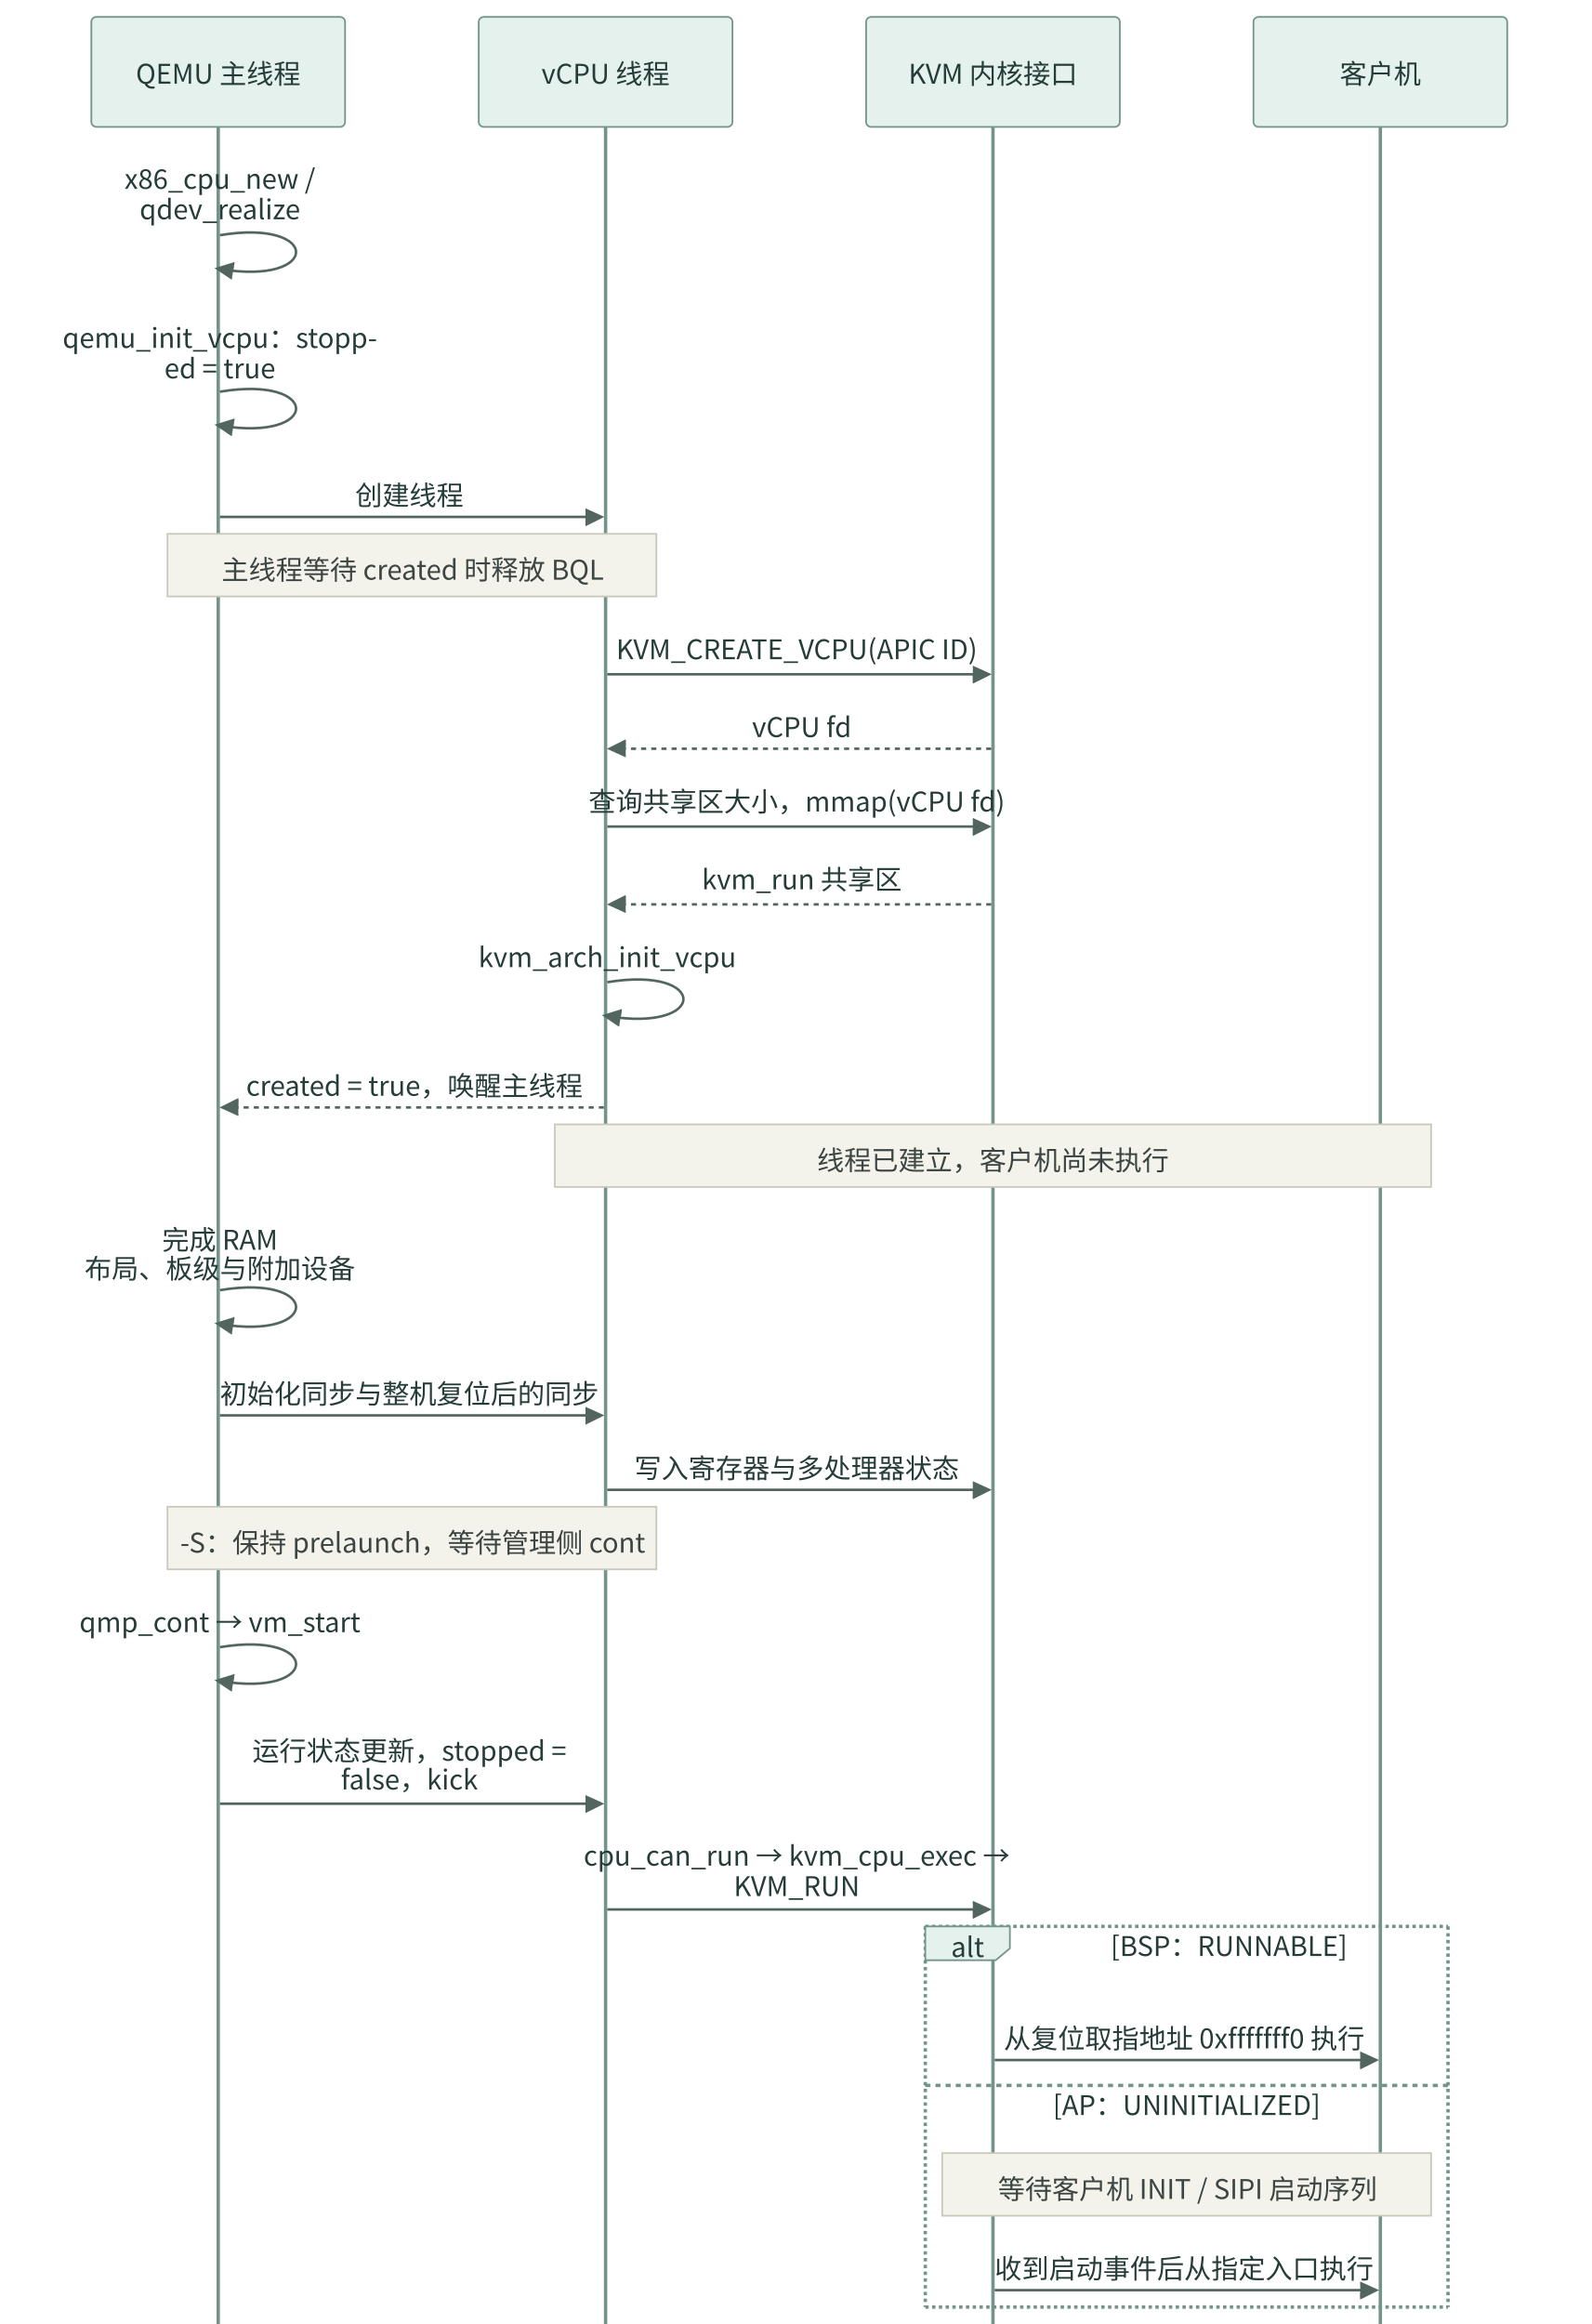
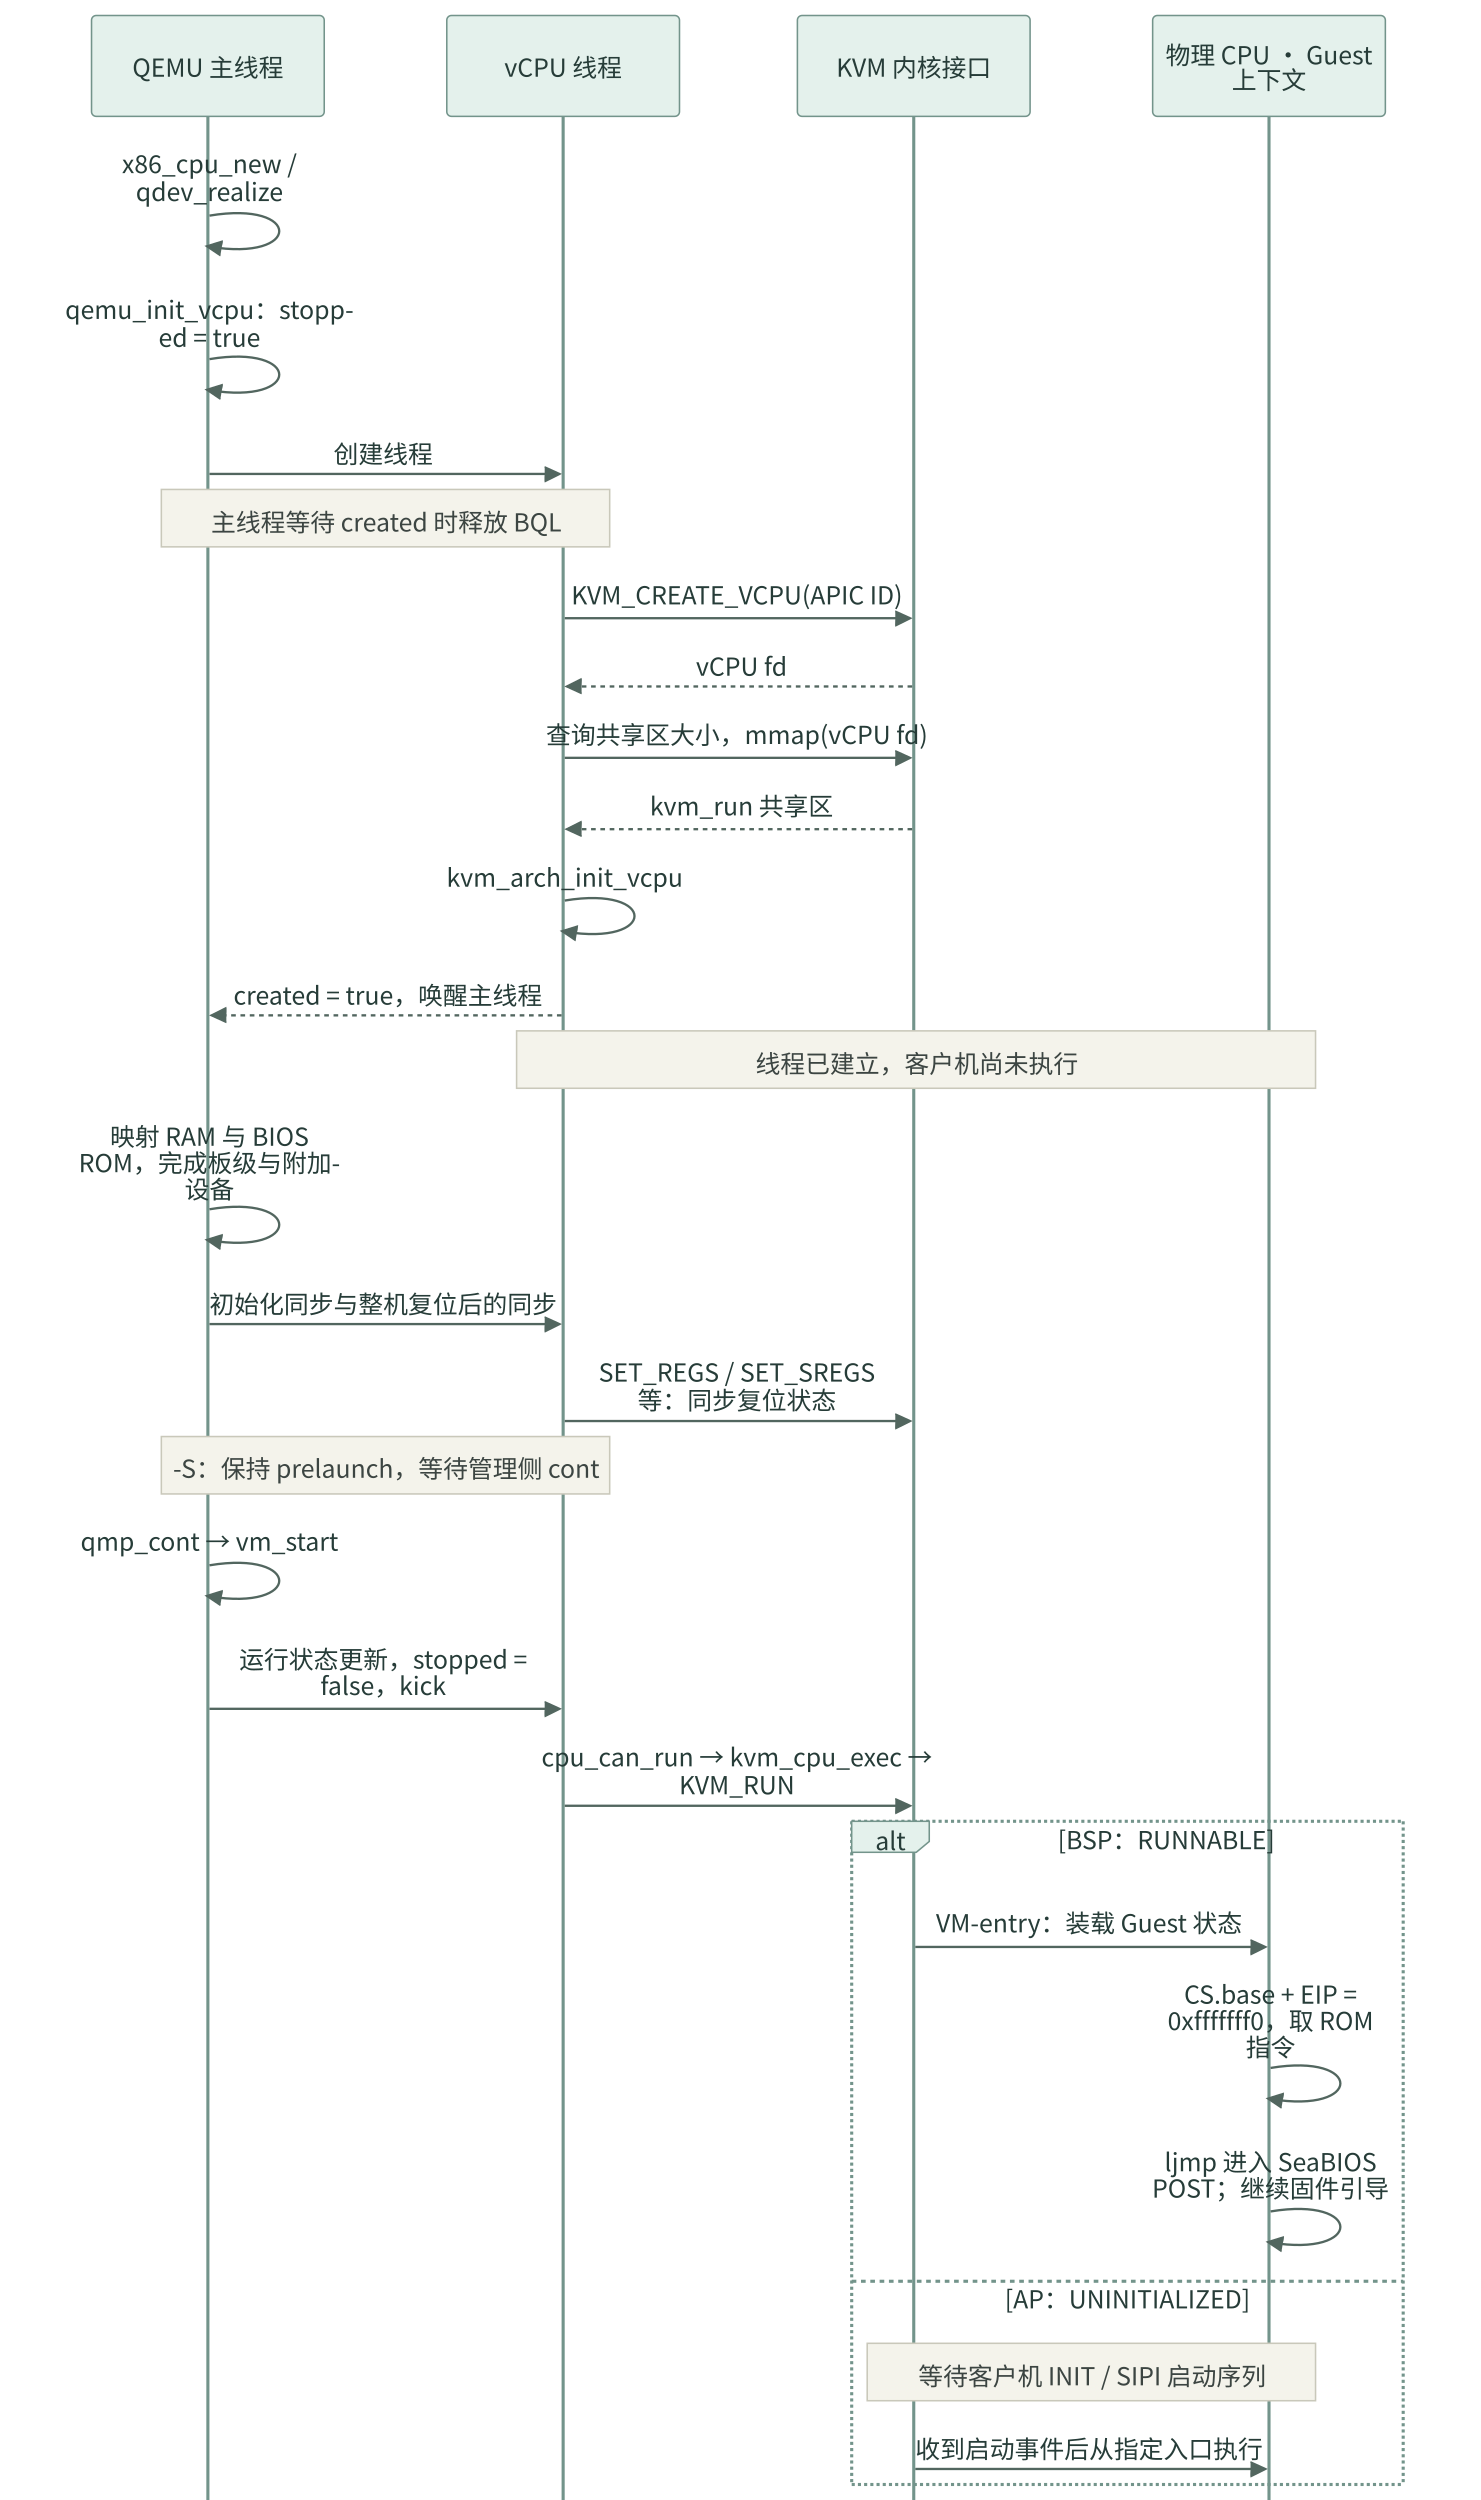
- <svg xmlns="http://www.w3.org/2000/svg" id="my-svg" width="941" style="max-width: 941px; background-color: transparent;" viewBox="-54 -10 941 1373.5" role="graphics-document document" aria-roledescription="sequence" aria-describedby="chart-desc-my-svg" aria-labelledby="chart-title-my-svg" height="1373.5">
+ <svg xmlns="http://www.w3.org/2000/svg" id="my-svg" width="954.5" style="max-width: 954.5px; background-color: transparent;" viewBox="-59 -10 954.5 1611.5" role="graphics-document document" aria-roledescription="sequence" aria-describedby="chart-desc-my-svg" aria-labelledby="chart-title-my-svg" height="1611.5">
  <g>
-     <line id="actor3" x1="762" y1="65" x2="762" y2="2000" class="actor-line 200" stroke-width="0.5px" stroke="#999" name="G" data-et="life-line" data-id="G" />
+     <line id="actor3" x1="759" y1="65" x2="759" y2="2000" class="actor-line 200" stroke-width="0.5px" stroke="#999" name="G" data-et="life-line" data-id="G" />
    <g id="root-3" data-et="participant" data-type="participant" data-id="G">
-       <rect x="687" y="0" fill="#eaeaea" stroke="#666" width="150" height="65" name="G" rx="3" ry="3" class="actor actor-top" />
-       <text x="762" y="32.5" dominant-baseline="central" alignment-baseline="central" class="actor actor-box" style="text-anchor: middle; font-size: 16px; font-weight: 400;">
-         <tspan x="762" dy="0">客户机</tspan>
+       <rect x="684" y="0" fill="#eaeaea" stroke="#666" width="150" height="65" name="G" rx="3" ry="3" class="actor actor-top" />
+       <text x="759" y="32.5" dominant-baseline="central" alignment-baseline="central" class="actor actor-box" style="text-anchor: middle; font-size: 16px; font-weight: 400;">
+         <tspan x="759" dy="-8">物理 CPU · Guest</tspan>
+       </text>
+       <text x="759" y="32.5" dominant-baseline="central" alignment-baseline="central" class="actor actor-box" style="text-anchor: middle; font-size: 16px; font-weight: 400;">
+         <tspan x="759" dy="8">上下文</tspan>
      </text>
    </g>
  </g>
  <g>
-     <line id="actor2" x1="533" y1="65" x2="533" y2="2000" class="actor-line 200" stroke-width="0.5px" stroke="#999" name="K" data-et="life-line" data-id="K" />
+     <line id="actor2" x1="530" y1="65" x2="530" y2="2000" class="actor-line 200" stroke-width="0.5px" stroke="#999" name="K" data-et="life-line" data-id="K" />
    <g id="root-2" data-et="participant" data-type="participant" data-id="K">
-       <rect x="458" y="0" fill="#eaeaea" stroke="#666" width="150" height="65" name="K" rx="3" ry="3" class="actor actor-top" />
-       <text x="533" y="32.5" dominant-baseline="central" alignment-baseline="central" class="actor actor-box" style="text-anchor: middle; font-size: 16px; font-weight: 400;">
-         <tspan x="533" dy="0">KVM 内核接口</tspan>
+       <rect x="455" y="0" fill="#eaeaea" stroke="#666" width="150" height="65" name="K" rx="3" ry="3" class="actor actor-top" />
+       <text x="530" y="32.5" dominant-baseline="central" alignment-baseline="central" class="actor actor-box" style="text-anchor: middle; font-size: 16px; font-weight: 400;">
+         <tspan x="530" dy="0">KVM 内核接口</tspan>
      </text>
    </g>
  </g>
  <g>
    <line id="actor1" x1="304" y1="65" x2="304" y2="2000" class="actor-line 200" stroke-width="0.5px" stroke="#999" name="V" data-et="life-line" data-id="V" />
    <g id="root-1" data-et="participant" data-type="participant" data-id="V">
      <rect x="229" y="0" fill="#eaeaea" stroke="#666" width="150" height="65" name="V" rx="3" ry="3" class="actor actor-top" />
      <text x="304" y="32.5" dominant-baseline="central" alignment-baseline="central" class="actor actor-box" style="text-anchor: middle; font-size: 16px; font-weight: 400;">
        <tspan x="304" dy="0">vCPU 线程</tspan>
      </text>
    </g>
  </g>
  <g>
    <line id="actor0" x1="75" y1="65" x2="75" y2="2000" class="actor-line 200" stroke-width="0.5px" stroke="#999" name="Q" data-et="life-line" data-id="Q" />
    <g id="root-0" data-et="participant" data-type="participant" data-id="Q">
      <rect x="0" y="0" fill="#eaeaea" stroke="#666" width="150" height="65" name="Q" rx="3" ry="3" class="actor actor-top" />
      <text x="75" y="32.5" dominant-baseline="central" alignment-baseline="central" class="actor actor-box" style="text-anchor: middle; font-size: 16px; font-weight: 400;">
        <tspan x="75" dy="0">QEMU 主线程</tspan>
      </text>
    </g>
  </g>
  <style>#my-svg{font-family:Noto Sans CJK SC,Microsoft YaHei,sans-serif;font-size:15px;fill:#263c38;}@keyframes edge-animation-frame{from{stroke-dashoffset:0;}}@keyframes dash{to{stroke-dashoffset:0;}}#my-svg .edge-animation-slow{stroke-dasharray:9,5!important;stroke-dashoffset:900;animation:dash 50s linear infinite;stroke-linecap:round;}#my-svg .edge-animation-fast{stroke-dasharray:9,5!important;stroke-dashoffset:900;animation:dash 20s linear infinite;stroke-linecap:round;}#my-svg .error-icon{fill:#f5f4f1;}#my-svg .error-text{fill:#0a0b0e;stroke:#0a0b0e;}#my-svg .edge-thickness-normal{stroke-width:1px;}#my-svg .edge-thickness-thick{stroke-width:3.5px;}#my-svg .edge-pattern-solid{stroke-dasharray:0;}#my-svg .edge-thickness-invisible{stroke-width:0;fill:none;}#my-svg .edge-pattern-dashed{stroke-dasharray:3;}#my-svg .edge-pattern-dotted{stroke-dasharray:2;}#my-svg .marker{fill:#738b87;stroke:#738b87;}#my-svg .marker.cross{stroke:#738b87;}#my-svg svg{font-family:Noto Sans CJK SC,Microsoft YaHei,sans-serif;font-size:15px;}#my-svg p{margin:0;}#my-svg .actor{stroke:#73948b;fill:#e4f1ec;stroke-width:1;}#my-svg rect.actor.outer-path[data-look="neo"]{filter:drop-shadow( 1px 2px 2px rgba(185,185,185,1));}#my-svg rect.note[data-look="neo"]{stroke:#c9c8ba;fill:#f4f3eb;filter:drop-shadow( 1px 2px 2px rgba(185,185,185,1));}#my-svg text.actor&gt;tspan{fill:#263c38;stroke:none;}#my-svg .actor-line{stroke:#73948b;}#my-svg .innerArc{stroke-width:1.5;stroke-dasharray:none;}#my-svg .messageLine0{stroke-width:1.5;stroke-dasharray:none;stroke:#52665f;}#my-svg .messageLine1{stroke-width:1.5;stroke-dasharray:2,2;stroke:#52665f;}#my-svg [id$="-arrowhead"] path{fill:#52665f;stroke:#52665f;}#my-svg .sequenceNumber{fill:#8c7478;}#my-svg [id$="-sequencenumber"]{fill:#52665f;}#my-svg [id$="-crosshead"] path{fill:#52665f;stroke:#52665f;}#my-svg .messageText{fill:#263c38;stroke:none;}#my-svg .labelBox{stroke:#73948b;fill:#e4f1ec;filter:none;}#my-svg .labelText,#my-svg .labelText&gt;tspan{fill:#263c38;stroke:none;}#my-svg .loopText,#my-svg .loopText&gt;tspan{fill:#263c38;stroke:none;}#my-svg .sectionTitle,#my-svg .sectionTitle&gt;tspan{fill:#263c38;stroke:none;}#my-svg .loopLine{stroke-width:2px;stroke-dasharray:2,2;stroke:#73948b;fill:#73948b;}#my-svg .note{stroke:#c9c8ba;fill:#f4f3eb;}#my-svg .noteText,#my-svg .noteText&gt;tspan{fill:#3c4542;stroke:none;font-weight:normal;}#my-svg .activation0{fill:#f3f5f2;stroke:hsl(100, 13.043%, 85.49%);}#my-svg .activation1{fill:#f3f5f2;stroke:hsl(100, 13.043%, 85.49%);}#my-svg .activation2{fill:#f3f5f2;stroke:hsl(100, 13.043%, 85.49%);}#my-svg .actorPopupMenu{position:absolute;}#my-svg .actorPopupMenuPanel{position:absolute;fill:#e4f1ec;box-shadow:0px 8px 16px 0px rgba(0,0,0,0.2);filter:drop-shadow(3px 5px 2px rgb(0 0 0 / 0.4));}#my-svg .actor-man circle,#my-svg line{fill:#e4f1ec;stroke-width:2px;}#my-svg g rect.rect{filter:drop-shadow( 1px 2px 2px rgba(185,185,185,1));stroke:#73948b;}#my-svg .node .neo-node{stroke:#73948b;}#my-svg [data-look="neo"].node rect,#my-svg [data-look="neo"].cluster rect,#my-svg [data-look="neo"].node polygon{stroke:url(#my-svg-gradient);filter:drop-shadow( 1px 2px 2px rgba(185,185,185,1));}#my-svg [data-look="neo"].swimlane.cluster rect{filter:none;}#my-svg [data-look="neo"].node path{stroke:url(#my-svg-gradient);stroke-width:1px;}#my-svg [data-look="neo"].node .outer-path{filter:drop-shadow( 1px 2px 2px rgba(185,185,185,1));}#my-svg [data-look="neo"].node .neo-line path{stroke:#73948b;filter:none;}#my-svg [data-look="neo"].node circle{stroke:url(#my-svg-gradient);filter:drop-shadow( 1px 2px 2px rgba(185,185,185,1));}#my-svg [data-look="neo"].node circle .state-start{fill:#000000;}#my-svg [data-look="neo"].icon-shape .icon{fill:url(#my-svg-gradient);filter:drop-shadow( 1px 2px 2px rgba(185,185,185,1));}#my-svg [data-look="neo"].icon-shape .icon-neo path{stroke:url(#my-svg-gradient);filter:drop-shadow( 1px 2px 2px rgba(185,185,185,1));}#my-svg :root{--mermaid-font-family:"trebuchet ms",verdana,arial,sans-serif;}</style>
  <g />
  <defs>
    <symbol id="my-svg-computer" width="24" height="24">
      <path transform="scale(.5)" d="M2 2v13h20v-13h-20zm18 11h-16v-9h16v9zm-10.228 6l.466-1h3.524l.467 1h-4.457zm14.228 3h-24l2-6h2.104l-1.33 4h18.45l-1.297-4h2.073l2 6zm-5-10h-14v-7h14v7z" />
    </symbol>
  </defs>
  <defs>
    <symbol id="my-svg-database" fill-rule="evenodd" clip-rule="evenodd">
      <path transform="scale(.5)" d="M12.258.001l.256.004.255.005.253.008.251.01.249.012.247.015.246.016.242.019.241.02.239.023.236.024.233.027.231.028.229.031.225.032.223.034.22.036.217.038.214.04.211.041.208.043.205.045.201.046.198.048.194.05.191.051.187.053.183.054.18.056.175.057.172.059.168.06.163.061.16.063.155.064.15.066.074.033.073.033.071.034.07.034.069.035.068.035.067.035.066.035.064.036.064.036.062.036.06.036.06.037.058.037.058.037.055.038.055.038.053.038.052.038.051.039.05.039.048.039.047.039.045.04.044.04.043.04.041.04.04.041.039.041.037.041.036.041.034.041.033.042.032.042.03.042.029.042.027.042.026.043.024.043.023.043.021.043.02.043.018.044.017.043.015.044.013.044.012.044.011.045.009.044.007.045.006.045.004.045.002.045.001.045v17l-.001.045-.002.045-.004.045-.006.045-.007.045-.009.044-.011.045-.012.044-.013.044-.015.044-.017.043-.018.044-.02.043-.021.043-.023.043-.024.043-.026.043-.027.042-.029.042-.03.042-.032.042-.033.042-.034.041-.036.041-.037.041-.039.041-.04.041-.041.04-.043.04-.044.04-.045.04-.047.039-.048.039-.05.039-.051.039-.052.038-.053.038-.055.038-.055.038-.058.037-.058.037-.06.037-.06.036-.062.036-.064.036-.064.036-.066.035-.067.035-.068.035-.069.035-.07.034-.071.034-.073.033-.074.033-.15.066-.155.064-.16.063-.163.061-.168.06-.172.059-.175.057-.18.056-.183.054-.187.053-.191.051-.194.05-.198.048-.201.046-.205.045-.208.043-.211.041-.214.04-.217.038-.22.036-.223.034-.225.032-.229.031-.231.028-.233.027-.236.024-.239.023-.241.02-.242.019-.246.016-.247.015-.249.012-.251.01-.253.008-.255.005-.256.004-.258.001-.258-.001-.256-.004-.255-.005-.253-.008-.251-.01-.249-.012-.247-.015-.245-.016-.243-.019-.241-.02-.238-.023-.236-.024-.234-.027-.231-.028-.228-.031-.226-.032-.223-.034-.22-.036-.217-.038-.214-.04-.211-.041-.208-.043-.204-.045-.201-.046-.198-.048-.195-.05-.19-.051-.187-.053-.184-.054-.179-.056-.176-.057-.172-.059-.167-.06-.164-.061-.159-.063-.155-.064-.151-.066-.074-.033-.072-.033-.072-.034-.07-.034-.069-.035-.068-.035-.067-.035-.066-.035-.064-.036-.063-.036-.062-.036-.061-.036-.06-.037-.058-.037-.057-.037-.056-.038-.055-.038-.053-.038-.052-.038-.051-.039-.049-.039-.049-.039-.046-.039-.046-.04-.044-.04-.043-.04-.041-.04-.04-.041-.039-.041-.037-.041-.036-.041-.034-.041-.033-.042-.032-.042-.03-.042-.029-.042-.027-.042-.026-.043-.024-.043-.023-.043-.021-.043-.02-.043-.018-.044-.017-.043-.015-.044-.013-.044-.012-.044-.011-.045-.009-.044-.007-.045-.006-.045-.004-.045-.002-.045-.001-.045v-17l.001-.045.002-.045.004-.045.006-.045.007-.045.009-.044.011-.045.012-.044.013-.044.015-.044.017-.043.018-.044.02-.043.021-.043.023-.043.024-.043.026-.043.027-.042.029-.042.03-.042.032-.042.033-.042.034-.041.036-.041.037-.041.039-.041.04-.041.041-.04.043-.04.044-.04.046-.04.046-.039.049-.039.049-.039.051-.039.052-.038.053-.038.055-.038.056-.038.057-.037.058-.037.06-.037.061-.036.062-.036.063-.036.064-.036.066-.035.067-.035.068-.035.069-.035.07-.034.072-.034.072-.033.074-.033.151-.066.155-.064.159-.063.164-.061.167-.06.172-.059.176-.057.179-.056.184-.054.187-.053.19-.051.195-.05.198-.048.201-.046.204-.045.208-.043.211-.041.214-.04.217-.038.22-.036.223-.034.226-.032.228-.031.231-.028.234-.027.236-.024.238-.023.241-.02.243-.019.245-.016.247-.015.249-.012.251-.01.253-.008.255-.005.256-.004.258-.001.258.001zm-9.258 20.499v.01l.001.021.003.021.004.022.005.021.006.022.007.022.009.023.01.022.011.023.012.023.013.023.015.023.016.024.017.023.018.024.019.024.021.024.022.025.023.024.024.025.052.049.056.05.061.051.066.051.07.051.075.051.079.052.084.052.088.052.092.052.097.052.102.051.105.052.11.052.114.051.119.051.123.051.127.05.131.05.135.05.139.048.144.049.147.047.152.047.155.047.16.045.163.045.167.043.171.043.176.041.178.041.183.039.187.039.19.037.194.035.197.035.202.033.204.031.209.03.212.029.216.027.219.025.222.024.226.021.23.02.233.018.236.016.24.015.243.012.246.01.249.008.253.005.256.004.259.001.26-.001.257-.004.254-.005.25-.008.247-.011.244-.012.241-.014.237-.016.233-.018.231-.021.226-.021.224-.024.22-.026.216-.027.212-.028.21-.031.205-.031.202-.034.198-.034.194-.036.191-.037.187-.039.183-.04.179-.04.175-.042.172-.043.168-.044.163-.045.16-.046.155-.046.152-.047.148-.048.143-.049.139-.049.136-.05.131-.05.126-.05.123-.051.118-.052.114-.051.11-.052.106-.052.101-.052.096-.052.092-.052.088-.053.083-.051.079-.052.074-.052.07-.051.065-.051.06-.051.056-.05.051-.05.023-.024.023-.025.021-.024.02-.024.019-.024.018-.024.017-.024.015-.023.014-.024.013-.023.012-.023.01-.023.01-.022.008-.022.006-.022.006-.022.004-.022.004-.021.001-.021.001-.021v-4.127l-.077.055-.08.053-.083.054-.085.053-.087.052-.09.052-.093.051-.095.05-.097.05-.1.049-.102.049-.105.048-.106.047-.109.047-.111.046-.114.045-.115.045-.118.044-.12.043-.122.042-.124.042-.126.041-.128.04-.13.04-.132.038-.134.038-.135.037-.138.037-.139.035-.142.035-.143.034-.144.033-.147.032-.148.031-.15.03-.151.03-.153.029-.154.027-.156.027-.158.026-.159.025-.161.024-.162.023-.163.022-.165.021-.166.02-.167.019-.169.018-.169.017-.171.016-.173.015-.173.014-.175.013-.175.012-.177.011-.178.01-.179.008-.179.008-.181.006-.182.005-.182.004-.184.003-.184.002h-.37l-.184-.002-.184-.003-.182-.004-.182-.005-.181-.006-.179-.008-.179-.008-.178-.01-.176-.011-.176-.012-.175-.013-.173-.014-.172-.015-.171-.016-.17-.017-.169-.018-.167-.019-.166-.02-.165-.021-.163-.022-.162-.023-.161-.024-.159-.025-.157-.026-.156-.027-.155-.027-.153-.029-.151-.03-.15-.03-.148-.031-.146-.032-.145-.033-.143-.034-.141-.035-.14-.035-.137-.037-.136-.037-.134-.038-.132-.038-.13-.04-.128-.04-.126-.041-.124-.042-.122-.042-.12-.044-.117-.043-.116-.045-.113-.045-.112-.046-.109-.047-.106-.047-.105-.048-.102-.049-.1-.049-.097-.05-.095-.05-.093-.052-.09-.051-.087-.052-.085-.053-.083-.054-.08-.054-.077-.054v4.127zm0-5.654v.011l.001.021.003.021.004.021.005.022.006.022.007.022.009.022.01.022.011.023.012.023.013.023.015.024.016.023.017.024.018.024.019.024.021.024.022.024.023.025.024.024.052.05.056.05.061.05.066.051.07.051.075.052.079.051.084.052.088.052.092.052.097.052.102.052.105.052.11.051.114.051.119.052.123.05.127.051.131.05.135.049.139.049.144.048.147.048.152.047.155.046.16.045.163.045.167.044.171.042.176.042.178.04.183.04.187.038.19.037.194.036.197.034.202.033.204.032.209.03.212.028.216.027.219.025.222.024.226.022.23.02.233.018.236.016.24.014.243.012.246.01.249.008.253.006.256.003.259.001.26-.001.257-.003.254-.006.25-.008.247-.01.244-.012.241-.015.237-.016.233-.018.231-.02.226-.022.224-.024.22-.025.216-.027.212-.029.21-.03.205-.032.202-.033.198-.035.194-.036.191-.037.187-.039.183-.039.179-.041.175-.042.172-.043.168-.044.163-.045.16-.045.155-.047.152-.047.148-.048.143-.048.139-.05.136-.049.131-.05.126-.051.123-.051.118-.051.114-.052.11-.052.106-.052.101-.052.096-.052.092-.052.088-.052.083-.052.079-.052.074-.051.07-.052.065-.051.06-.05.056-.051.051-.049.023-.025.023-.024.021-.025.02-.024.019-.024.018-.024.017-.024.015-.023.014-.023.013-.024.012-.022.01-.023.01-.023.008-.022.006-.022.006-.022.004-.021.004-.022.001-.021.001-.021v-4.139l-.077.054-.08.054-.083.054-.085.052-.087.053-.09.051-.093.051-.095.051-.097.05-.1.049-.102.049-.105.048-.106.047-.109.047-.111.046-.114.045-.115.044-.118.044-.12.044-.122.042-.124.042-.126.041-.128.04-.13.039-.132.039-.134.038-.135.037-.138.036-.139.036-.142.035-.143.033-.144.033-.147.033-.148.031-.15.03-.151.03-.153.028-.154.028-.156.027-.158.026-.159.025-.161.024-.162.023-.163.022-.165.021-.166.02-.167.019-.169.018-.169.017-.171.016-.173.015-.173.014-.175.013-.175.012-.177.011-.178.009-.179.009-.179.007-.181.007-.182.005-.182.004-.184.003-.184.002h-.37l-.184-.002-.184-.003-.182-.004-.182-.005-.181-.007-.179-.007-.179-.009-.178-.009-.176-.011-.176-.012-.175-.013-.173-.014-.172-.015-.171-.016-.17-.017-.169-.018-.167-.019-.166-.02-.165-.021-.163-.022-.162-.023-.161-.024-.159-.025-.157-.026-.156-.027-.155-.028-.153-.028-.151-.03-.15-.03-.148-.031-.146-.033-.145-.033-.143-.033-.141-.035-.14-.036-.137-.036-.136-.037-.134-.038-.132-.039-.13-.039-.128-.04-.126-.041-.124-.042-.122-.043-.12-.043-.117-.044-.116-.044-.113-.046-.112-.046-.109-.046-.106-.047-.105-.048-.102-.049-.1-.049-.097-.05-.095-.051-.093-.051-.09-.051-.087-.053-.085-.052-.083-.054-.08-.054-.077-.054v4.139zm0-5.666v.011l.001.02.003.022.004.021.005.022.006.021.007.022.009.023.01.022.011.023.012.023.013.023.015.023.016.024.017.024.018.023.019.024.021.025.022.024.023.024.024.025.052.05.056.05.061.05.066.051.07.051.075.052.079.051.084.052.088.052.092.052.097.052.102.052.105.051.11.052.114.051.119.051.123.051.127.05.131.05.135.05.139.049.144.048.147.048.152.047.155.046.16.045.163.045.167.043.171.043.176.042.178.04.183.04.187.038.19.037.194.036.197.034.202.033.204.032.209.03.212.028.216.027.219.025.222.024.226.021.23.02.233.018.236.017.24.014.243.012.246.01.249.008.253.006.256.003.259.001.26-.001.257-.003.254-.006.25-.008.247-.01.244-.013.241-.014.237-.016.233-.018.231-.02.226-.022.224-.024.22-.025.216-.027.212-.029.21-.03.205-.032.202-.033.198-.035.194-.036.191-.037.187-.039.183-.039.179-.041.175-.042.172-.043.168-.044.163-.045.16-.045.155-.047.152-.047.148-.048.143-.049.139-.049.136-.049.131-.051.126-.05.123-.051.118-.052.114-.051.11-.052.106-.052.101-.052.096-.052.092-.052.088-.052.083-.052.079-.052.074-.052.07-.051.065-.051.06-.051.056-.05.051-.049.023-.025.023-.025.021-.024.02-.024.019-.024.018-.024.017-.024.015-.023.014-.024.013-.023.012-.023.01-.022.01-.023.008-.022.006-.022.006-.022.004-.022.004-.021.001-.021.001-.021v-4.153l-.077.054-.08.054-.083.053-.085.053-.087.053-.09.051-.093.051-.095.051-.097.05-.1.049-.102.048-.105.048-.106.048-.109.046-.111.046-.114.046-.115.044-.118.044-.12.043-.122.043-.124.042-.126.041-.128.04-.13.039-.132.039-.134.038-.135.037-.138.036-.139.036-.142.034-.143.034-.144.033-.147.032-.148.032-.15.03-.151.03-.153.028-.154.028-.156.027-.158.026-.159.024-.161.024-.162.023-.163.023-.165.021-.166.02-.167.019-.169.018-.169.017-.171.016-.173.015-.173.014-.175.013-.175.012-.177.01-.178.01-.179.009-.179.007-.181.006-.182.006-.182.004-.184.003-.184.001-.185.001-.185-.001-.184-.001-.184-.003-.182-.004-.182-.006-.181-.006-.179-.007-.179-.009-.178-.01-.176-.01-.176-.012-.175-.013-.173-.014-.172-.015-.171-.016-.17-.017-.169-.018-.167-.019-.166-.02-.165-.021-.163-.023-.162-.023-.161-.024-.159-.024-.157-.026-.156-.027-.155-.028-.153-.028-.151-.03-.15-.03-.148-.032-.146-.032-.145-.033-.143-.034-.141-.034-.14-.036-.137-.036-.136-.037-.134-.038-.132-.039-.13-.039-.128-.041-.126-.041-.124-.041-.122-.043-.12-.043-.117-.044-.116-.044-.113-.046-.112-.046-.109-.046-.106-.048-.105-.048-.102-.048-.1-.05-.097-.049-.095-.051-.093-.051-.09-.052-.087-.052-.085-.053-.083-.053-.08-.054-.077-.054v4.153zm8.74-8.179l-.257.004-.254.005-.25.008-.247.011-.244.012-.241.014-.237.016-.233.018-.231.021-.226.022-.224.023-.22.026-.216.027-.212.028-.21.031-.205.032-.202.033-.198.034-.194.036-.191.038-.187.038-.183.04-.179.041-.175.042-.172.043-.168.043-.163.045-.16.046-.155.046-.152.048-.148.048-.143.048-.139.049-.136.05-.131.05-.126.051-.123.051-.118.051-.114.052-.11.052-.106.052-.101.052-.096.052-.092.052-.088.052-.083.052-.079.052-.074.051-.07.052-.065.051-.06.05-.056.05-.051.05-.023.025-.023.024-.021.024-.02.025-.019.024-.018.024-.017.023-.015.024-.014.023-.013.023-.012.023-.01.023-.01.022-.008.022-.006.023-.006.021-.004.022-.004.021-.001.021-.001.021.001.021.001.021.004.021.004.022.006.021.006.023.008.022.01.022.01.023.012.023.013.023.014.023.015.024.017.023.018.024.019.024.02.025.021.024.023.024.023.025.051.05.056.05.06.05.065.051.07.052.074.051.079.052.083.052.088.052.092.052.096.052.101.052.106.052.11.052.114.052.118.051.123.051.126.051.131.05.136.05.139.049.143.048.148.048.152.048.155.046.16.046.163.045.168.043.172.043.175.042.179.041.183.04.187.038.191.038.194.036.198.034.202.033.205.032.21.031.212.028.216.027.22.026.224.023.226.022.231.021.233.018.237.016.241.014.244.012.247.011.25.008.254.005.257.004.26.001.26-.001.257-.004.254-.005.25-.008.247-.011.244-.012.241-.014.237-.016.233-.018.231-.021.226-.022.224-.023.22-.026.216-.027.212-.028.21-.031.205-.032.202-.033.198-.034.194-.036.191-.038.187-.038.183-.04.179-.041.175-.042.172-.043.168-.043.163-.045.16-.046.155-.046.152-.048.148-.048.143-.048.139-.049.136-.05.131-.05.126-.051.123-.051.118-.051.114-.052.11-.052.106-.052.101-.052.096-.052.092-.052.088-.052.083-.052.079-.052.074-.051.07-.052.065-.051.06-.05.056-.05.051-.05.023-.025.023-.024.021-.024.02-.025.019-.024.018-.024.017-.023.015-.024.014-.023.013-.023.012-.023.01-.023.01-.022.008-.022.006-.023.006-.021.004-.022.004-.021.001-.021.001-.021-.001-.021-.001-.021-.004-.021-.004-.022-.006-.021-.006-.023-.008-.022-.01-.022-.01-.023-.012-.023-.013-.023-.014-.023-.015-.024-.017-.023-.018-.024-.019-.024-.02-.025-.021-.024-.023-.024-.023-.025-.051-.05-.056-.05-.06-.05-.065-.051-.07-.052-.074-.051-.079-.052-.083-.052-.088-.052-.092-.052-.096-.052-.101-.052-.106-.052-.11-.052-.114-.052-.118-.051-.123-.051-.126-.051-.131-.05-.136-.05-.139-.049-.143-.048-.148-.048-.152-.048-.155-.046-.16-.046-.163-.045-.168-.043-.172-.043-.175-.042-.179-.041-.183-.04-.187-.038-.191-.038-.194-.036-.198-.034-.202-.033-.205-.032-.21-.031-.212-.028-.216-.027-.22-.026-.224-.023-.226-.022-.231-.021-.233-.018-.237-.016-.241-.014-.244-.012-.247-.011-.25-.008-.254-.005-.257-.004-.26-.001-.26.001z" />
    </symbol>
  </defs>
  <defs>
    <symbol id="my-svg-clock" width="24" height="24">
      <path transform="scale(.5)" d="M12 2c5.514 0 10 4.486 10 10s-4.486 10-10 10-10-4.486-10-10 4.486-10 10-10zm0-2c-6.627 0-12 5.373-12 12s5.373 12 12 12 12-5.373 12-12-5.373-12-12-12zm5.848 12.459c.202.038.202.333.001.372-1.907.361-6.045 1.111-6.547 1.111-.719 0-1.301-.582-1.301-1.301 0-.512.77-5.447 1.125-7.445.034-.192.312-.181.343.014l.985 6.238 5.394 1.011z" />
    </symbol>
  </defs>
  <defs>
    <marker id="my-svg-arrowhead" refX="7.9" refY="5" markerUnits="userSpaceOnUse" markerWidth="12" markerHeight="12" orient="auto-start-reverse">
      <path d="M -1 0 L 10 5 L 0 10 z" />
    </marker>
  </defs>
  <defs>
    <marker id="my-svg-crosshead" markerWidth="15" markerHeight="8" orient="auto" refX="4" refY="4.5">
      <path fill="none" stroke="#000000" stroke-width="1pt" d="M 1,2 L 6,7 M 6,2 L 1,7" style="stroke-dasharray: 0, 0;" />
    </marker>
  </defs>
  <defs>
    <marker id="my-svg-filled-head" refX="15.5" refY="7" markerWidth="20" markerHeight="28" orient="auto">
      <path d="M 18,7 L9,13 L14,7 L9,1 Z" />
    </marker>
  </defs>
  <defs>
    <marker id="my-svg-sequencenumber" refX="15" refY="15" markerWidth="60" markerHeight="40" orient="auto">
      <circle cx="15" cy="15" r="6" />
    </marker>
  </defs>
  <defs>
    <marker id="my-svg-solidTopArrowHead" refX="7.9" refY="7.25" markerUnits="userSpaceOnUse" markerWidth="12" markerHeight="12" orient="auto-start-reverse">
      <path d="M 0 0 L 10 8 L 0 8 z" />
    </marker>
  </defs>
  <defs>
    <marker id="my-svg-solidBottomArrowHead" refX="7.9" refY="0.75" markerUnits="userSpaceOnUse" markerWidth="12" markerHeight="12" orient="auto-start-reverse">
      <path d="M 0 0 L 10 0 L 0 8 z" />
    </marker>
  </defs>
  <defs>
    <marker id="my-svg-stickTopArrowHead" refX="7.5" refY="7" markerUnits="userSpaceOnUse" markerWidth="12" markerHeight="12" orient="auto-start-reverse">
      <path d="M 0 0 L 7 7" stroke="black" stroke-width="1.5" fill="none" />
    </marker>
  </defs>
  <defs>
    <marker id="my-svg-stickBottomArrowHead" refX="7.5" refY="0" markerUnits="userSpaceOnUse" markerWidth="12" markerHeight="12" orient="auto-start-reverse">
      <path d="M 0 7 L 7 0" stroke="black" stroke-width="1.5" fill="none" />
    </marker>
  </defs>
  <g data-et="note" data-id="i3">
    <rect x="45" y="305.5" fill="#EDF2AE" stroke="#666" width="289" height="37" class="note" />
    <text x="190" y="311" text-anchor="middle" dominant-baseline="middle" alignment-baseline="middle" class="noteText" dy="1em" style="font-size: 16px; font-weight: 400;">
      <tspan x="190">主线程等待 created 时释放 BQL</tspan>
    </text>
  </g>
  <g data-et="note" data-id="i10">
-     <rect x="274" y="654.5" fill="#EDF2AE" stroke="#666" width="518" height="37" class="note" />
-     <text x="533" y="660" text-anchor="middle" dominant-baseline="middle" alignment-baseline="middle" class="noteText" dy="1em" style="font-size: 16px; font-weight: 400;">
-       <tspan x="533">线程已建立，客户机尚未执行</tspan>
+     <rect x="274" y="654.5" fill="#EDF2AE" stroke="#666" width="515" height="37" class="note" />
+     <text x="532" y="660" text-anchor="middle" dominant-baseline="middle" alignment-baseline="middle" class="noteText" dy="1em" style="font-size: 16px; font-weight: 400;">
+       <tspan x="532">线程已建立，客户机尚未执行</tspan>
    </text>
  </g>
  <g data-et="note" data-id="i14">
-     <rect x="45" y="880.5" fill="#EDF2AE" stroke="#666" width="289" height="37" class="note" />
-     <text x="190" y="886" text-anchor="middle" dominant-baseline="middle" alignment-baseline="middle" class="noteText" dy="1em" style="font-size: 16px; font-weight: 400;">
+     <rect x="45" y="916" fill="#EDF2AE" stroke="#666" width="289" height="37" class="note" />
+     <text x="190" y="921" text-anchor="middle" dominant-baseline="middle" alignment-baseline="middle" class="noteText" dy="1em" style="font-size: 16px; font-weight: 400;">
      <tspan x="190">-S：保持 prelaunch，等待管理侧 cont</tspan>
    </text>
  </g>
-   <g data-et="note" data-id="i21">
-     <rect x="503" y="1262.5" fill="#EDF2AE" stroke="#666" width="289" height="37" class="note" />
-     <text x="648" y="1268" text-anchor="middle" dominant-baseline="middle" alignment-baseline="middle" class="noteText" dy="1em" style="font-size: 16px; font-weight: 400;">
-       <tspan x="648">等待客户机 INIT / SIPI 启动序列</tspan>
+   <g data-et="note" data-id="i23">
+     <rect x="500" y="1500.5" fill="#EDF2AE" stroke="#666" width="289" height="37" class="note" />
+     <text x="645" y="1506" text-anchor="middle" dominant-baseline="middle" alignment-baseline="middle" class="noteText" dy="1em" style="font-size: 16px; font-weight: 400;">
+       <tspan x="645">等待客户机 INIT / SIPI 启动序列</tspan>
    </text>
  </g>
-   <g data-et="control-structure" data-id="i23">
-     <line x1="493" y1="1128.5" x2="802" y2="1128.5" class="loopLine" />
-     <line x1="802" y1="1128.5" x2="802" y2="1353.5" class="loopLine" />
-     <line x1="493" y1="1353.5" x2="802" y2="1353.5" class="loopLine" />
-     <line x1="493" y1="1128.5" x2="493" y2="1353.5" class="loopLine" />
-     <line x1="493" y1="1222.5" x2="802" y2="1222.5" class="loopLine" style="stroke-dasharray: 3, 3;" />
-     <polygon points="493,1128.5 543,1128.5 543,1141.5 534.6,1148.5 493,1148.5" class="labelBox" />
-     <text x="518" y="1141" text-anchor="middle" dominant-baseline="middle" alignment-baseline="middle" class="labelText" style="font-size: 16px; font-weight: 400;">alt</text>
-     <text x="672.5" y="1146" text-anchor="middle" class="loopText" style="font-size: 16px; font-weight: 400;">
-       <tspan x="672.5">[BSP：RUNNABLE]</tspan>
+   <g data-et="control-structure" data-id="i25">
+     <line x1="490" y1="1164" x2="845.5" y2="1164" class="loopLine" />
+     <line x1="845.5" y1="1164" x2="845.5" y2="1591.5" class="loopLine" />
+     <line x1="490" y1="1591.5" x2="845.5" y2="1591.5" class="loopLine" />
+     <line x1="490" y1="1164" x2="490" y2="1591.5" class="loopLine" />
+     <line x1="490" y1="1460.5" x2="845.5" y2="1460.5" class="loopLine" style="stroke-dasharray: 3, 3;" />
+     <polygon points="490,1164 540,1164 540,1177 531.6,1184 490,1184" class="labelBox" />
+     <text x="515" y="1177" text-anchor="middle" dominant-baseline="middle" alignment-baseline="middle" class="labelText" style="font-size: 16px; font-weight: 400;">alt</text>
+     <text x="692.75" y="1182" text-anchor="middle" class="loopText" style="font-size: 16px; font-weight: 400;">
+       <tspan x="692.75">[BSP：RUNNABLE]</tspan>
    </text>
-     <text x="647.5" y="1240" text-anchor="middle" class="sectionTitle" style="font-size: 16px; font-weight: 400;">[AP：UNINITIALIZED]</text>
+     <text x="667.75" y="1478" text-anchor="middle" class="sectionTitle" style="font-size: 16px; font-weight: 400;">[AP：UNINITIALIZED]</text>
  </g>
  <text x="76" y="80" text-anchor="middle" dominant-baseline="middle" alignment-baseline="middle" class="messageText" dy="1em" style="font-size: 16px; font-weight: 400;">x86_cpu_new /</text>
  <text x="76" y="98" text-anchor="middle" dominant-baseline="middle" alignment-baseline="middle" class="messageText" dy="1em" style="font-size: 16px; font-weight: 400;">qdev_realize</text>
  <path d="M 76,129 C 136,119 136,159 76,149" class="messageLine0" data-et="message" data-id="i0" data-from="Q" data-to="Q" stroke-width="2" stroke="none" marker-end="url(#my-svg-arrowhead)" style="fill: none;" />
  <text x="76" y="174" text-anchor="middle" dominant-baseline="middle" alignment-baseline="middle" class="messageText" dy="1em" style="font-size: 16px; font-weight: 400;">qemu_init_vcpu：stopp-</text>
  <text x="76" y="192" text-anchor="middle" dominant-baseline="middle" alignment-baseline="middle" class="messageText" dy="1em" style="font-size: 16px; font-weight: 400;">ed = true</text>
  <path d="M 76,221.5 C 136,211.5 136,251.5 76,241.5" class="messageLine0" data-et="message" data-id="i1" data-from="Q" data-to="Q" stroke-width="2" stroke="none" marker-end="url(#my-svg-arrowhead)" style="fill: none;" />
  <text x="188" y="267" text-anchor="middle" dominant-baseline="middle" alignment-baseline="middle" class="messageText" dy="1em" style="font-size: 16px; font-weight: 400;">创建线程</text>
  <line x1="76" y1="295.5" x2="300" y2="295.5" class="messageLine0" data-et="message" data-id="i2" data-from="Q" data-to="V" stroke-width="2" stroke="none" marker-end="url(#my-svg-arrowhead)" style="fill: none;" />
-   <text x="417" y="358" text-anchor="middle" dominant-baseline="middle" alignment-baseline="middle" class="messageText" dy="1em" style="font-size: 16px; font-weight: 400;">KVM_CREATE_VCPU(APIC ID)</text>
-   <line x1="305" y1="388.5" x2="529" y2="388.5" class="messageLine0" data-et="message" data-id="i4" data-from="V" data-to="K" stroke-width="2" stroke="none" marker-end="url(#my-svg-arrowhead)" style="fill: none;" />
-   <text x="420" y="404" text-anchor="middle" dominant-baseline="middle" alignment-baseline="middle" class="messageText" dy="1em" style="font-size: 16px; font-weight: 400;">vCPU fd</text>
-   <line x1="532" y1="432.5" x2="308" y2="432.5" class="messageLine1" data-et="message" data-id="i5" data-from="K" data-to="V" stroke-width="2" stroke="none" marker-end="url(#my-svg-arrowhead)" style="stroke-dasharray: 3, 3; fill: none;" />
-   <text x="417" y="448" text-anchor="middle" dominant-baseline="middle" alignment-baseline="middle" class="messageText" dy="1em" style="font-size: 16px; font-weight: 400;">查询共享区大小，mmap(vCPU fd)</text>
-   <line x1="305" y1="478.5" x2="529" y2="478.5" class="messageLine0" data-et="message" data-id="i6" data-from="V" data-to="K" stroke-width="2" stroke="none" marker-end="url(#my-svg-arrowhead)" style="fill: none;" />
-   <text x="420" y="494" text-anchor="middle" dominant-baseline="middle" alignment-baseline="middle" class="messageText" dy="1em" style="font-size: 16px; font-weight: 400;">kvm_run 共享区</text>
-   <line x1="532" y1="524.5" x2="308" y2="524.5" class="messageLine1" data-et="message" data-id="i7" data-from="K" data-to="V" stroke-width="2" stroke="none" marker-end="url(#my-svg-arrowhead)" style="stroke-dasharray: 3, 3; fill: none;" />
+   <text x="416" y="358" text-anchor="middle" dominant-baseline="middle" alignment-baseline="middle" class="messageText" dy="1em" style="font-size: 16px; font-weight: 400;">KVM_CREATE_VCPU(APIC ID)</text>
+   <line x1="305" y1="388.5" x2="526" y2="388.5" class="messageLine0" data-et="message" data-id="i4" data-from="V" data-to="K" stroke-width="2" stroke="none" marker-end="url(#my-svg-arrowhead)" style="fill: none;" />
+   <text x="419" y="404" text-anchor="middle" dominant-baseline="middle" alignment-baseline="middle" class="messageText" dy="1em" style="font-size: 16px; font-weight: 400;">vCPU fd</text>
+   <line x1="529" y1="432.5" x2="308" y2="432.5" class="messageLine1" data-et="message" data-id="i5" data-from="K" data-to="V" stroke-width="2" stroke="none" marker-end="url(#my-svg-arrowhead)" style="stroke-dasharray: 3, 3; fill: none;" />
+   <text x="416" y="448" text-anchor="middle" dominant-baseline="middle" alignment-baseline="middle" class="messageText" dy="1em" style="font-size: 16px; font-weight: 400;">查询共享区大小，mmap(vCPU fd)</text>
+   <line x1="305" y1="478.5" x2="526" y2="478.5" class="messageLine0" data-et="message" data-id="i6" data-from="V" data-to="K" stroke-width="2" stroke="none" marker-end="url(#my-svg-arrowhead)" style="fill: none;" />
+   <text x="419" y="494" text-anchor="middle" dominant-baseline="middle" alignment-baseline="middle" class="messageText" dy="1em" style="font-size: 16px; font-weight: 400;">kvm_run 共享区</text>
+   <line x1="529" y1="524.5" x2="308" y2="524.5" class="messageLine1" data-et="message" data-id="i7" data-from="K" data-to="V" stroke-width="2" stroke="none" marker-end="url(#my-svg-arrowhead)" style="stroke-dasharray: 3, 3; fill: none;" />
  <text x="305" y="540" text-anchor="middle" dominant-baseline="middle" alignment-baseline="middle" class="messageText" dy="1em" style="font-size: 16px; font-weight: 400;">kvm_arch_init_vcpu</text>
  <path d="M 305,570.5 C 365,560.5 365,600.5 305,590.5" class="messageLine0" data-et="message" data-id="i8" data-from="V" data-to="V" stroke-width="2" stroke="none" marker-end="url(#my-svg-arrowhead)" style="fill: none;" />
  <text x="191" y="616" text-anchor="middle" dominant-baseline="middle" alignment-baseline="middle" class="messageText" dy="1em" style="font-size: 16px; font-weight: 400;">created = true，唤醒主线程</text>
  <line x1="303" y1="644.5" x2="79" y2="644.5" class="messageLine1" data-et="message" data-id="i9" data-from="V" data-to="Q" stroke-width="2" stroke="none" marker-end="url(#my-svg-arrowhead)" style="stroke-dasharray: 3, 3; fill: none;" />
-   <text x="76" y="707" text-anchor="middle" dominant-baseline="middle" alignment-baseline="middle" class="messageText" dy="1em" style="font-size: 16px; font-weight: 400;">完成 RAM</text>
-   <text x="76" y="724" text-anchor="middle" dominant-baseline="middle" alignment-baseline="middle" class="messageText" dy="1em" style="font-size: 16px; font-weight: 400;">布局、板级与附加设备</text>
-   <path d="M 76,752.5 C 136,742.5 136,782.5 76,772.5" class="messageLine0" data-et="message" data-id="i11" data-from="Q" data-to="Q" stroke-width="2" stroke="none" marker-end="url(#my-svg-arrowhead)" style="fill: none;" />
-   <text x="188" y="798" text-anchor="middle" dominant-baseline="middle" alignment-baseline="middle" class="messageText" dy="1em" style="font-size: 16px; font-weight: 400;">初始化同步与整机复位后的同步</text>
-   <line x1="76" y1="826.5" x2="300" y2="826.5" class="messageLine0" data-et="message" data-id="i12" data-from="Q" data-to="V" stroke-width="2" stroke="none" marker-end="url(#my-svg-arrowhead)" style="fill: none;" />
-   <text x="417" y="842" text-anchor="middle" dominant-baseline="middle" alignment-baseline="middle" class="messageText" dy="1em" style="font-size: 16px; font-weight: 400;">写入寄存器与多处理器状态</text>
-   <line x1="305" y1="870.5" x2="529" y2="870.5" class="messageLine0" data-et="message" data-id="i13" data-from="V" data-to="K" stroke-width="2" stroke="none" marker-end="url(#my-svg-arrowhead)" style="fill: none;" />
-   <text x="76" y="933" text-anchor="middle" dominant-baseline="middle" alignment-baseline="middle" class="messageText" dy="1em" style="font-size: 16px; font-weight: 400;">qmp_cont → vm_start</text>
-   <path d="M 76,963.5 C 136,953.5 136,993.5 76,983.5" class="messageLine0" data-et="message" data-id="i15" data-from="Q" data-to="Q" stroke-width="2" stroke="none" marker-end="url(#my-svg-arrowhead)" style="fill: none;" />
-   <text x="188" y="1009" text-anchor="middle" dominant-baseline="middle" alignment-baseline="middle" class="messageText" dy="1em" style="font-size: 16px; font-weight: 400;">运行状态更新，stopped =</text>
-   <text x="188" y="1026" text-anchor="middle" dominant-baseline="middle" alignment-baseline="middle" class="messageText" dy="1em" style="font-size: 16px; font-weight: 400;">false，kick</text>
-   <line x1="76" y1="1056" x2="300" y2="1056" class="messageLine0" data-et="message" data-id="i16" data-from="Q" data-to="V" stroke-width="2" stroke="none" marker-end="url(#my-svg-arrowhead)" style="fill: none;" />
-   <text x="417" y="1071" text-anchor="middle" dominant-baseline="middle" alignment-baseline="middle" class="messageText" dy="1em" style="font-size: 16px; font-weight: 400;">cpu_can_run → kvm_cpu_exec →</text>
-   <text x="417" y="1089" text-anchor="middle" dominant-baseline="middle" alignment-baseline="middle" class="messageText" dy="1em" style="font-size: 16px; font-weight: 400;">KVM_RUN</text>
-   <line x1="305" y1="1118.5" x2="529" y2="1118.5" class="messageLine0" data-et="message" data-id="i17" data-from="V" data-to="K" stroke-width="2" stroke="none" marker-end="url(#my-svg-arrowhead)" style="fill: none;" />
-   <text x="646" y="1179" text-anchor="middle" dominant-baseline="middle" alignment-baseline="middle" class="messageText" dy="1em" style="font-size: 16px; font-weight: 400;">从复位取指地址 0xfffffff0 执行</text>
-   <line x1="534" y1="1207.5" x2="758" y2="1207.5" class="messageLine0" data-et="message" data-id="i19" data-from="K" data-to="G" stroke-width="2" stroke="none" marker-end="url(#my-svg-arrowhead)" style="fill: none;" />
-   <text x="646" y="1315" text-anchor="middle" dominant-baseline="middle" alignment-baseline="middle" class="messageText" dy="1em" style="font-size: 16px; font-weight: 400;">收到启动事件后从指定入口执行</text>
-   <line x1="534" y1="1343.5" x2="758" y2="1343.5" class="messageLine0" data-et="message" data-id="i22" data-from="K" data-to="G" stroke-width="2" stroke="none" marker-end="url(#my-svg-arrowhead)" style="fill: none;" />
+   <text x="76" y="707" text-anchor="middle" dominant-baseline="middle" alignment-baseline="middle" class="messageText" dy="1em" style="font-size: 16px; font-weight: 400;">映射 RAM 与 BIOS</text>
+   <text x="76" y="724" text-anchor="middle" dominant-baseline="middle" alignment-baseline="middle" class="messageText" dy="1em" style="font-size: 16px; font-weight: 400;">ROM，完成板级与附加-</text>
+   <text x="76" y="741" text-anchor="middle" dominant-baseline="middle" alignment-baseline="middle" class="messageText" dy="1em" style="font-size: 16px; font-weight: 400;">设备</text>
+   <path d="M 76,769.5 C 136,759.5 136,799.5 76,789.5" class="messageLine0" data-et="message" data-id="i11" data-from="Q" data-to="Q" stroke-width="2" stroke="none" marker-end="url(#my-svg-arrowhead)" style="fill: none;" />
+   <text x="188" y="815" text-anchor="middle" dominant-baseline="middle" alignment-baseline="middle" class="messageText" dy="1em" style="font-size: 16px; font-weight: 400;">初始化同步与整机复位后的同步</text>
+   <line x1="76" y1="843.5" x2="300" y2="843.5" class="messageLine0" data-et="message" data-id="i12" data-from="Q" data-to="V" stroke-width="2" stroke="none" marker-end="url(#my-svg-arrowhead)" style="fill: none;" />
+   <text x="416" y="859" text-anchor="middle" dominant-baseline="middle" alignment-baseline="middle" class="messageText" dy="1em" style="font-size: 16px; font-weight: 400;">SET_REGS / SET_SREGS</text>
+   <text x="416" y="877" text-anchor="middle" dominant-baseline="middle" alignment-baseline="middle" class="messageText" dy="1em" style="font-size: 16px; font-weight: 400;">等：同步复位状态</text>
+   <line x1="305" y1="906" x2="526" y2="906" class="messageLine0" data-et="message" data-id="i13" data-from="V" data-to="K" stroke-width="2" stroke="none" marker-end="url(#my-svg-arrowhead)" style="fill: none;" />
+   <text x="76" y="968" text-anchor="middle" dominant-baseline="middle" alignment-baseline="middle" class="messageText" dy="1em" style="font-size: 16px; font-weight: 400;">qmp_cont → vm_start</text>
+   <path d="M 76,999 C 136,989 136,1029 76,1019" class="messageLine0" data-et="message" data-id="i15" data-from="Q" data-to="Q" stroke-width="2" stroke="none" marker-end="url(#my-svg-arrowhead)" style="fill: none;" />
+   <text x="188" y="1044" text-anchor="middle" dominant-baseline="middle" alignment-baseline="middle" class="messageText" dy="1em" style="font-size: 16px; font-weight: 400;">运行状态更新，stopped =</text>
+   <text x="188" y="1061" text-anchor="middle" dominant-baseline="middle" alignment-baseline="middle" class="messageText" dy="1em" style="font-size: 16px; font-weight: 400;">false，kick</text>
+   <line x1="76" y1="1091.5" x2="300" y2="1091.5" class="messageLine0" data-et="message" data-id="i16" data-from="Q" data-to="V" stroke-width="2" stroke="none" marker-end="url(#my-svg-arrowhead)" style="fill: none;" />
+   <text x="416" y="1107" text-anchor="middle" dominant-baseline="middle" alignment-baseline="middle" class="messageText" dy="1em" style="font-size: 16px; font-weight: 400;">cpu_can_run → kvm_cpu_exec →</text>
+   <text x="416" y="1125" text-anchor="middle" dominant-baseline="middle" alignment-baseline="middle" class="messageText" dy="1em" style="font-size: 16px; font-weight: 400;">KVM_RUN</text>
+   <line x1="305" y1="1154" x2="526" y2="1154" class="messageLine0" data-et="message" data-id="i17" data-from="V" data-to="K" stroke-width="2" stroke="none" marker-end="url(#my-svg-arrowhead)" style="fill: none;" />
+   <text x="643" y="1214" text-anchor="middle" dominant-baseline="middle" alignment-baseline="middle" class="messageText" dy="1em" style="font-size: 16px; font-weight: 400;">VM-entry：装载 Guest 状态</text>
+   <line x1="531" y1="1245" x2="755" y2="1245" class="messageLine0" data-et="message" data-id="i19" data-from="K" data-to="G" stroke-width="2" stroke="none" marker-end="url(#my-svg-arrowhead)" style="fill: none;" />
+   <text x="760" y="1260" text-anchor="middle" dominant-baseline="middle" alignment-baseline="middle" class="messageText" dy="1em" style="font-size: 16px; font-weight: 400;">CS.base + EIP =</text>
+   <text x="760" y="1277" text-anchor="middle" dominant-baseline="middle" alignment-baseline="middle" class="messageText" dy="1em" style="font-size: 16px; font-weight: 400;">0xfffffff0，取 ROM</text>
+   <text x="760" y="1294" text-anchor="middle" dominant-baseline="middle" alignment-baseline="middle" class="messageText" dy="1em" style="font-size: 16px; font-weight: 400;">指令</text>
+   <path d="M 760,1323 C 820,1313 820,1353 760,1343" class="messageLine0" data-et="message" data-id="i20" data-from="G" data-to="G" stroke-width="2" stroke="none" marker-end="url(#my-svg-arrowhead)" style="fill: none;" />
+   <text x="760" y="1368" text-anchor="middle" dominant-baseline="middle" alignment-baseline="middle" class="messageText" dy="1em" style="font-size: 16px; font-weight: 400;">ljmp 进入 SeaBIOS</text>
+   <text x="760" y="1385" text-anchor="middle" dominant-baseline="middle" alignment-baseline="middle" class="messageText" dy="1em" style="font-size: 16px; font-weight: 400;">POST；继续固件引导</text>
+   <path d="M 760,1415.5 C 820,1405.5 820,1445.5 760,1435.5" class="messageLine0" data-et="message" data-id="i21" data-from="G" data-to="G" stroke-width="2" stroke="none" marker-end="url(#my-svg-arrowhead)" style="fill: none;" />
+   <text x="643" y="1553" text-anchor="middle" dominant-baseline="middle" alignment-baseline="middle" class="messageText" dy="1em" style="font-size: 16px; font-weight: 400;">收到启动事件后从指定入口执行</text>
+   <line x1="531" y1="1581.5" x2="755" y2="1581.5" class="messageLine0" data-et="message" data-id="i24" data-from="K" data-to="G" stroke-width="2" stroke="none" marker-end="url(#my-svg-arrowhead)" style="fill: none;" />
</svg>
